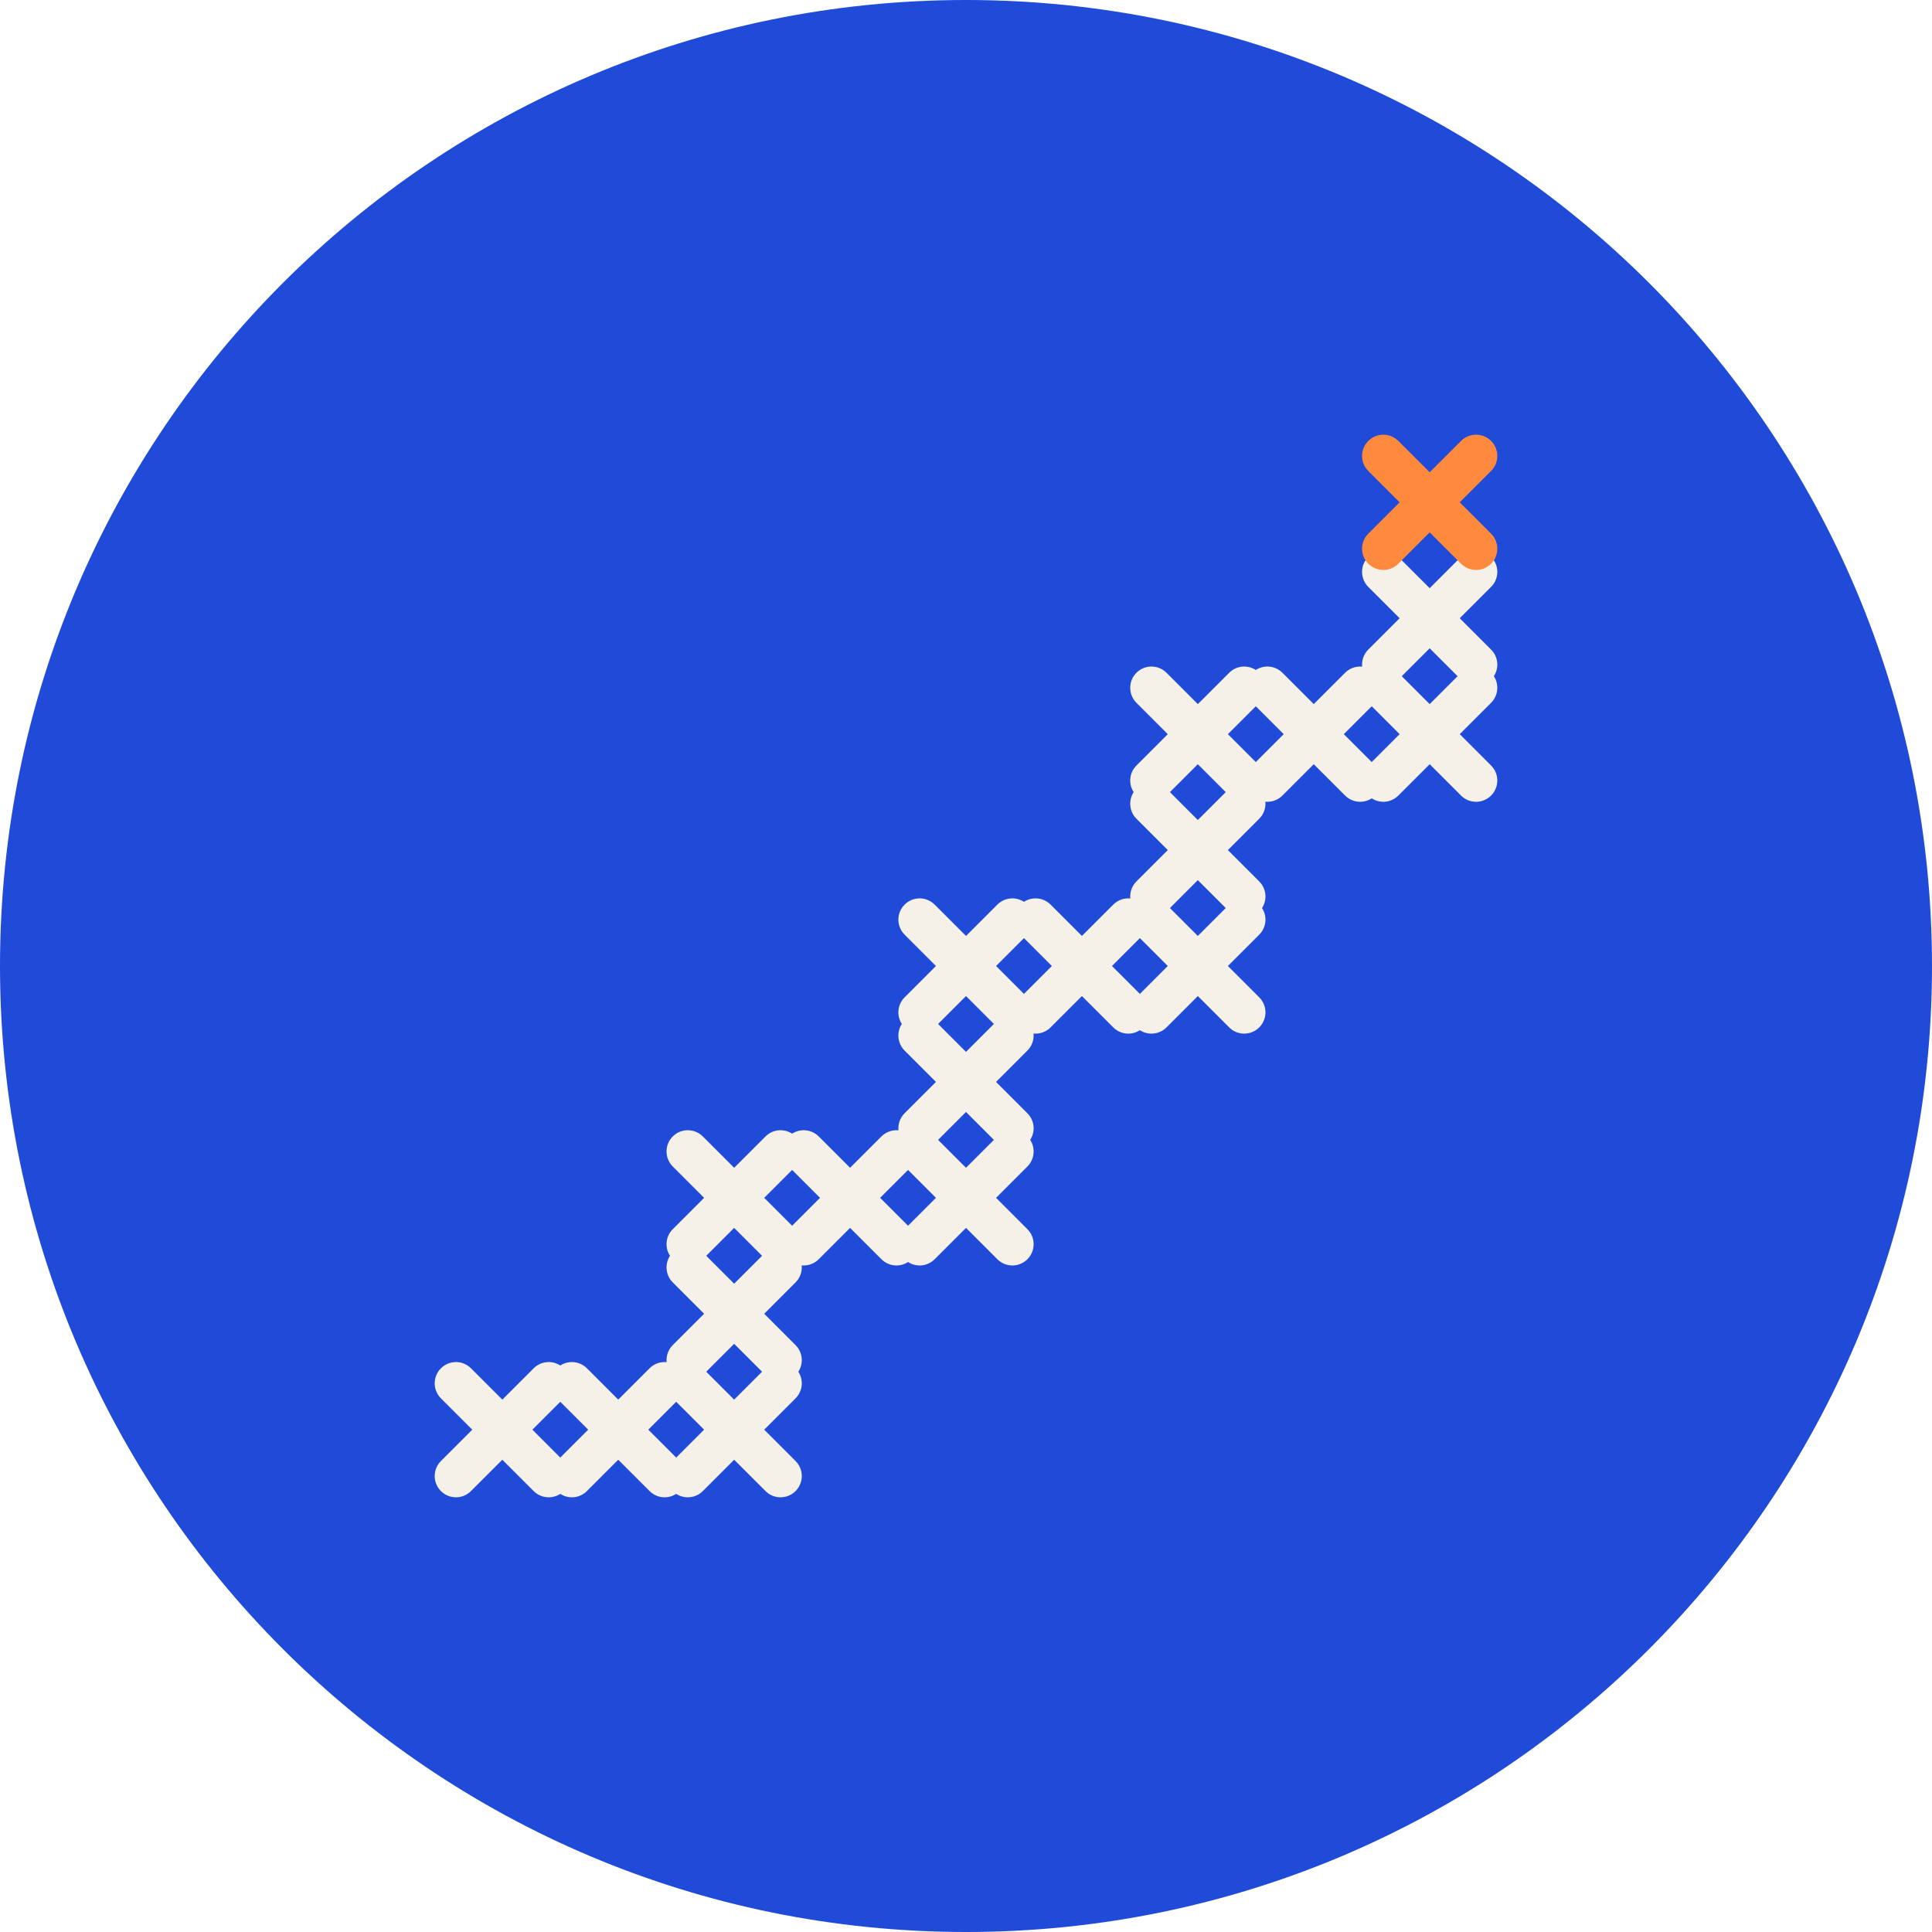
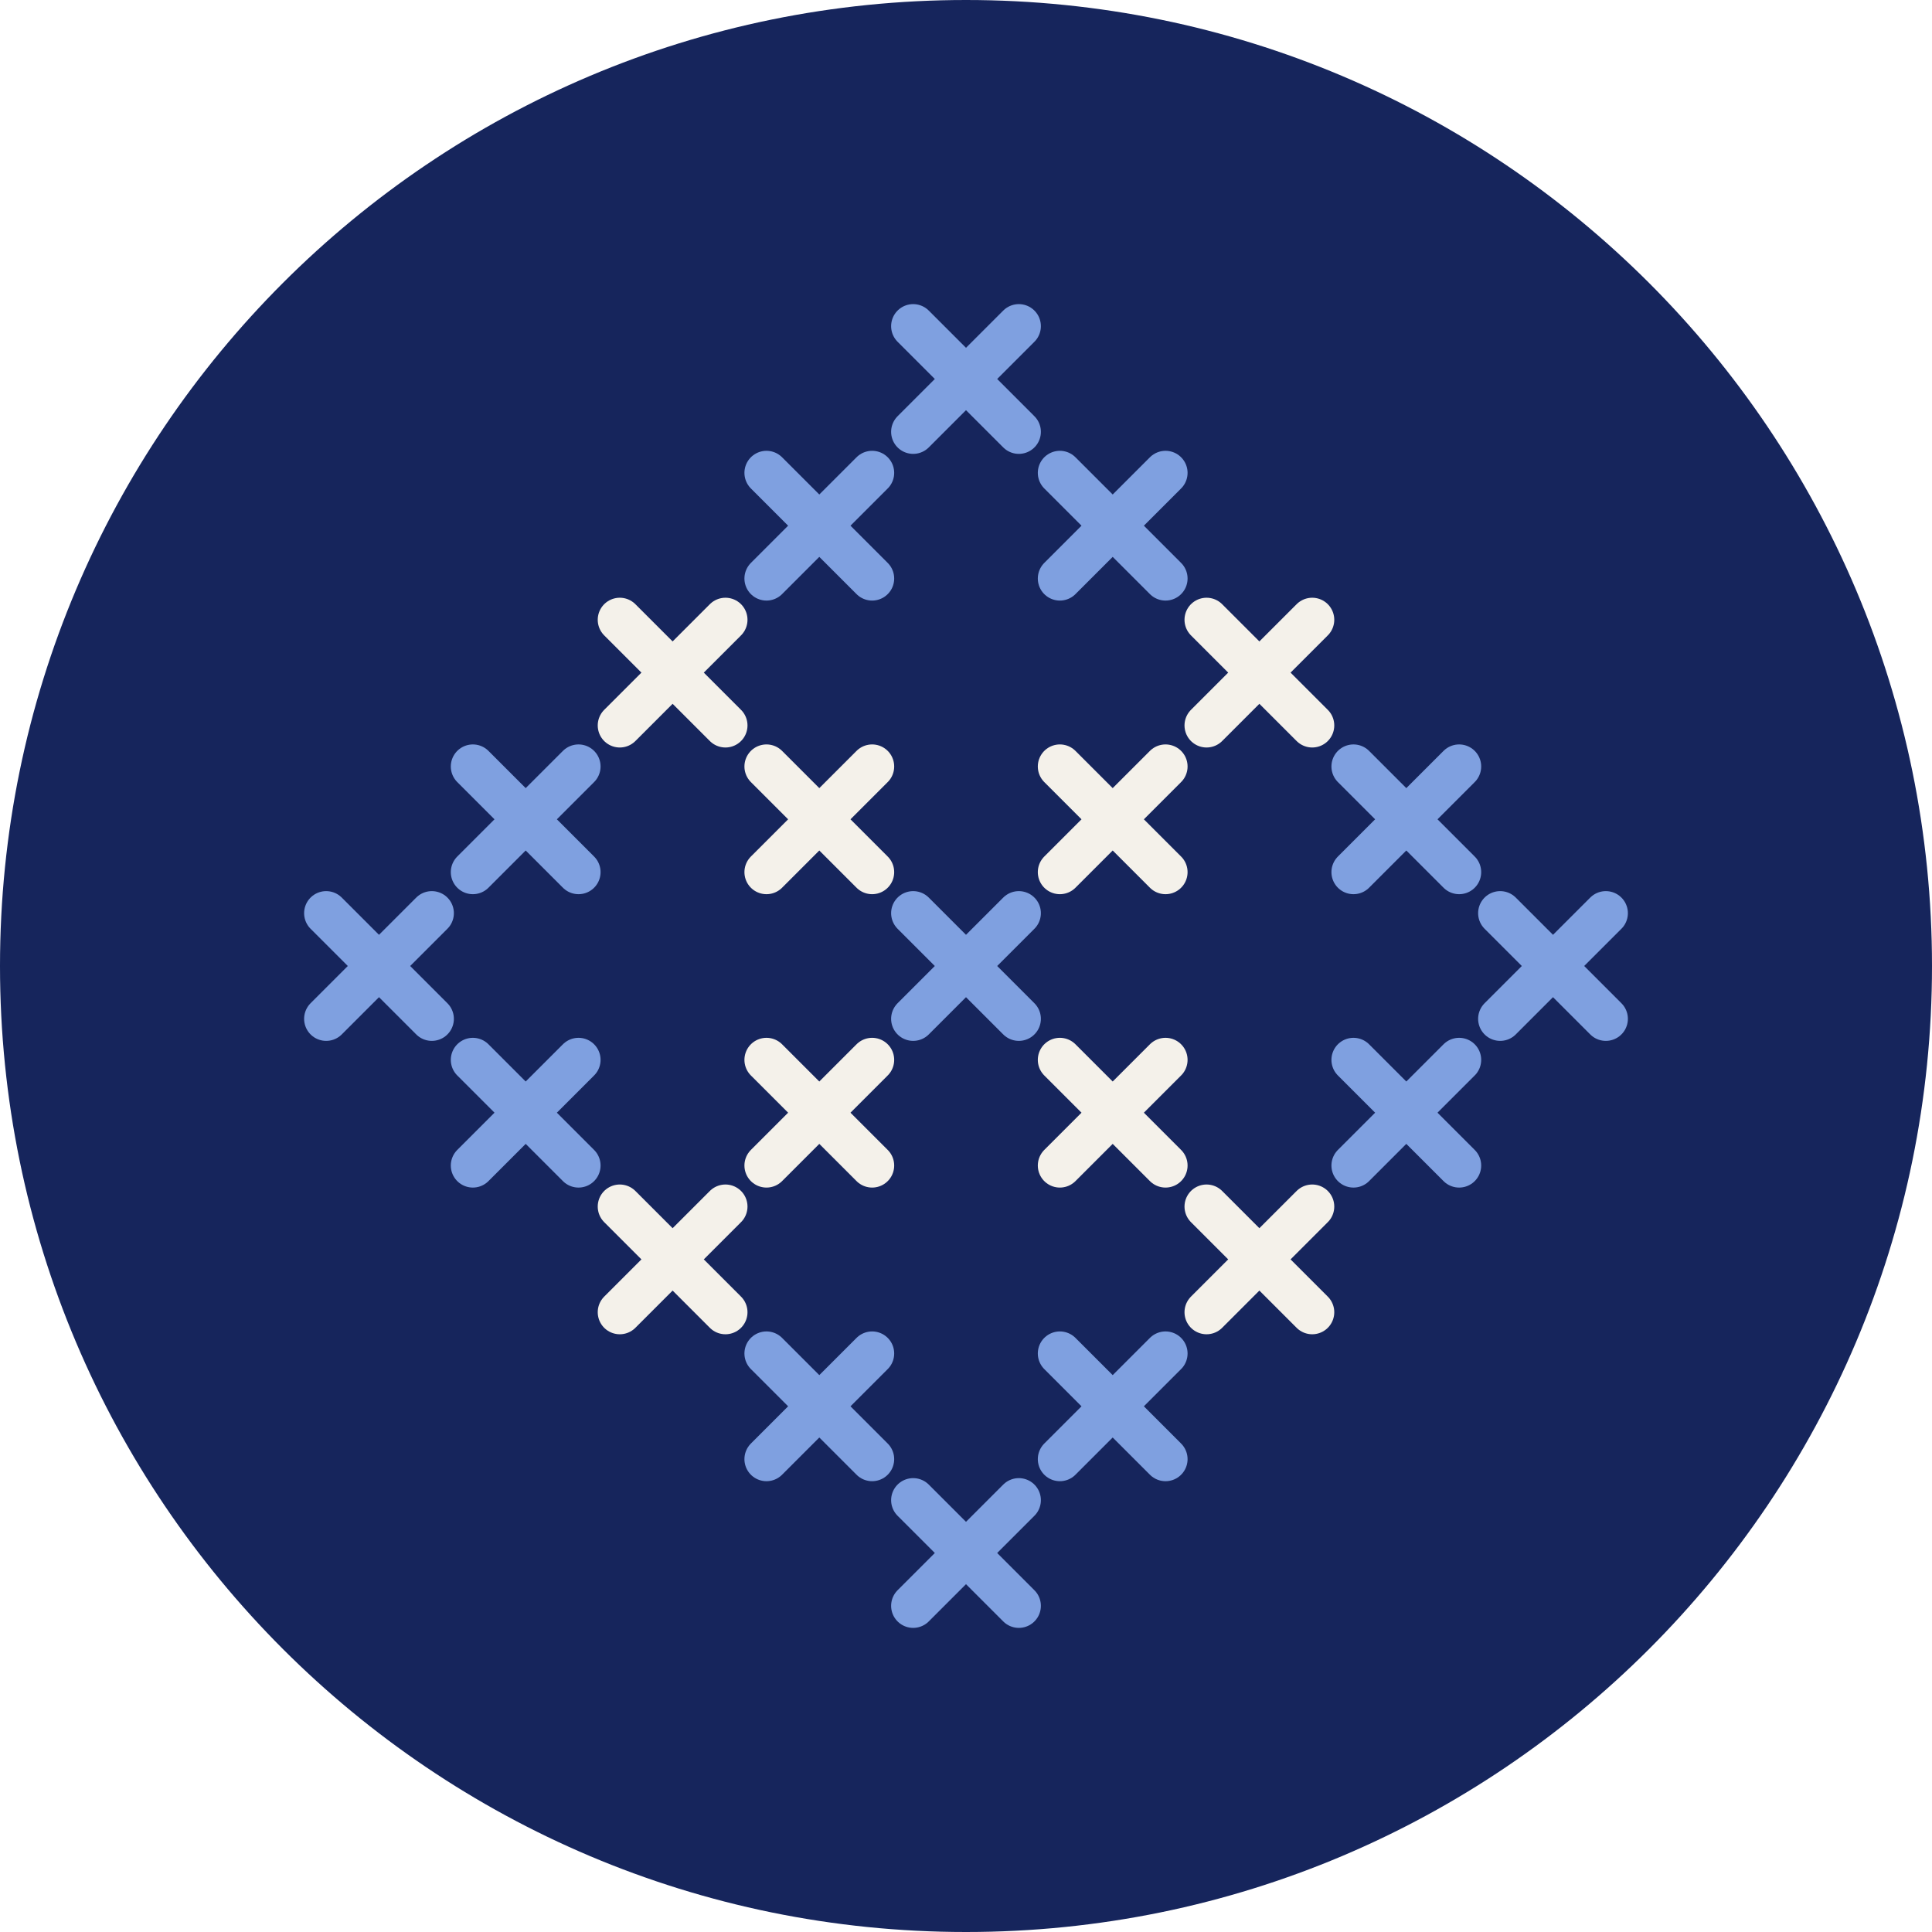
- <svg xmlns="http://www.w3.org/2000/svg" viewBox="0 0 64 64" role="img" aria-label="xila" fill="none" stroke-width="2.2" stroke-linecap="round">
-   <rect width="64" height="64" rx="32" fill="#1f4bd8" />
-   <g transform="translate(11.52 11.52) scale(0.64)">
-     <path d="M5.60 53.60L10.40 58.40M10.40 53.60L5.60 58.40" stroke="#f6f1e8" />
-     <path d="M11.60 53.60L16.40 58.40M16.40 53.60L11.60 58.40" stroke="#f6f1e8" />
-     <path d="M17.60 53.60L22.40 58.40M22.40 53.60L17.60 58.40" stroke="#f6f1e8" />
-     <path d="M17.60 47.60L22.40 52.40M22.40 47.60L17.60 52.40" stroke="#f6f1e8" />
-     <path d="M17.60 41.60L22.40 46.40M22.40 41.60L17.60 46.40" stroke="#f6f1e8" />
-     <path d="M23.60 41.60L28.40 46.40M28.40 41.60L23.60 46.40" stroke="#f6f1e8" />
-     <path d="M29.60 41.60L34.40 46.40M34.40 41.60L29.60 46.40" stroke="#f6f1e8" />
-     <path d="M29.60 35.60L34.40 40.40M34.40 35.60L29.60 40.40" stroke="#f6f1e8" />
-     <path d="M29.60 29.60L34.40 34.40M34.40 29.60L29.60 34.40" stroke="#f6f1e8" />
-     <path d="M35.60 29.60L40.40 34.40M40.40 29.60L35.60 34.40" stroke="#f6f1e8" />
-     <path d="M41.60 29.60L46.40 34.40M46.40 29.60L41.60 34.40" stroke="#f6f1e8" />
-     <path d="M41.60 23.60L46.40 28.40M46.40 23.60L41.60 28.40" stroke="#f6f1e8" />
-     <path d="M41.60 17.60L46.40 22.40M46.40 17.60L41.60 22.40" stroke="#f6f1e8" />
-     <path d="M47.60 17.60L52.40 22.40M52.40 17.60L47.60 22.40" stroke="#f6f1e8" />
-     <path d="M53.60 17.60L58.40 22.40M58.40 17.60L53.60 22.40" stroke="#f6f1e8" />
-     <path d="M53.60 11.60L58.40 16.40M58.40 11.60L53.60 16.40" stroke="#f6f1e8" />
-     <path d="M53.60 5.60L58.40 10.40M58.40 5.60L53.60 10.40" stroke="#ff8a3d" />
+ <svg xmlns="http://www.w3.org/2000/svg" viewBox="0 0 512 512" role="img" aria-label="xila">
+   <rect width="512" height="512" rx="256" fill="#16255C" />
+   <g transform="translate(56 56) scale(6.25)">
+     <rect x=".75" y=".75" width="62.5" height="62.5" rx="11" fill="#16255C" />
+     <path d="M29.76 4.87L34.24 9.35M34.24 4.87L29.76 9.35" stroke="#7FA0E0" stroke-width="1.87" stroke-linecap="round" fill="none" />
+     <path d="M23.54 11.09L28.02 15.57M28.02 11.09L23.54 15.57" stroke="#7FA0E0" stroke-width="1.87" stroke-linecap="round" fill="none" />
+     <path d="M35.98 11.09L40.46 15.57M40.46 11.09L35.98 15.57" stroke="#7FA0E0" stroke-width="1.87" stroke-linecap="round" fill="none" />
+     <path d="M17.32 17.32L21.80 21.80M21.80 17.32L17.32 21.80" stroke="#F4F1EA" stroke-width="1.87" stroke-linecap="round" fill="none" />
+     <path d="M42.20 17.32L46.68 21.80M46.68 17.32L42.20 21.80" stroke="#F4F1EA" stroke-width="1.87" stroke-linecap="round" fill="none" />
+     <path d="M11.09 23.54L15.57 28.02M15.57 23.54L11.09 28.02" stroke="#7FA0E0" stroke-width="1.87" stroke-linecap="round" fill="none" />
+     <path d="M23.54 23.54L28.02 28.02M28.02 23.54L23.54 28.02" stroke="#F4F1EA" stroke-width="1.87" stroke-linecap="round" fill="none" />
+     <path d="M35.98 23.54L40.46 28.02M40.46 23.54L35.98 28.02" stroke="#F4F1EA" stroke-width="1.87" stroke-linecap="round" fill="none" />
+     <path d="M48.43 23.54L52.91 28.02M52.91 23.54L48.43 28.02" stroke="#7FA0E0" stroke-width="1.87" stroke-linecap="round" fill="none" />
+     <path d="M4.87 29.76L9.35 34.24M9.35 29.76L4.87 34.24" stroke="#7FA0E0" stroke-width="1.87" stroke-linecap="round" fill="none" />
+     <path d="M29.76 29.76L34.24 34.24M34.24 29.76L29.76 34.24" stroke="#7FA0E0" stroke-width="1.87" stroke-linecap="round" fill="none" />
+     <path d="M54.65 29.76L59.13 34.24M59.13 29.76L54.65 34.24" stroke="#7FA0E0" stroke-width="1.87" stroke-linecap="round" fill="none" />
+     <path d="M11.09 35.98L15.57 40.46M15.57 35.98L11.09 40.46" stroke="#7FA0E0" stroke-width="1.87" stroke-linecap="round" fill="none" />
+     <path d="M23.54 35.98L28.02 40.46M28.02 35.98L23.54 40.46" stroke="#F4F1EA" stroke-width="1.87" stroke-linecap="round" fill="none" />
+     <path d="M35.98 35.98L40.46 40.46M40.46 35.98L35.98 40.46" stroke="#F4F1EA" stroke-width="1.87" stroke-linecap="round" fill="none" />
+     <path d="M48.43 35.98L52.91 40.46M52.91 35.98L48.43 40.46" stroke="#7FA0E0" stroke-width="1.87" stroke-linecap="round" fill="none" />
+     <path d="M17.32 42.20L21.80 46.68M21.80 42.20L17.32 46.68" stroke="#F4F1EA" stroke-width="1.87" stroke-linecap="round" fill="none" />
+     <path d="M42.20 42.20L46.68 46.68M46.68 42.20L42.20 46.68" stroke="#F4F1EA" stroke-width="1.87" stroke-linecap="round" fill="none" />
+     <path d="M23.54 48.43L28.02 52.91M28.02 48.43L23.54 52.91" stroke="#7FA0E0" stroke-width="1.87" stroke-linecap="round" fill="none" />
+     <path d="M35.98 48.43L40.46 52.91M40.46 48.43L35.98 52.91" stroke="#7FA0E0" stroke-width="1.87" stroke-linecap="round" fill="none" />
+     <path d="M29.76 54.65L34.24 59.13M34.24 54.65L29.76 59.13" stroke="#7FA0E0" stroke-width="1.87" stroke-linecap="round" fill="none" />
  </g>
</svg>
